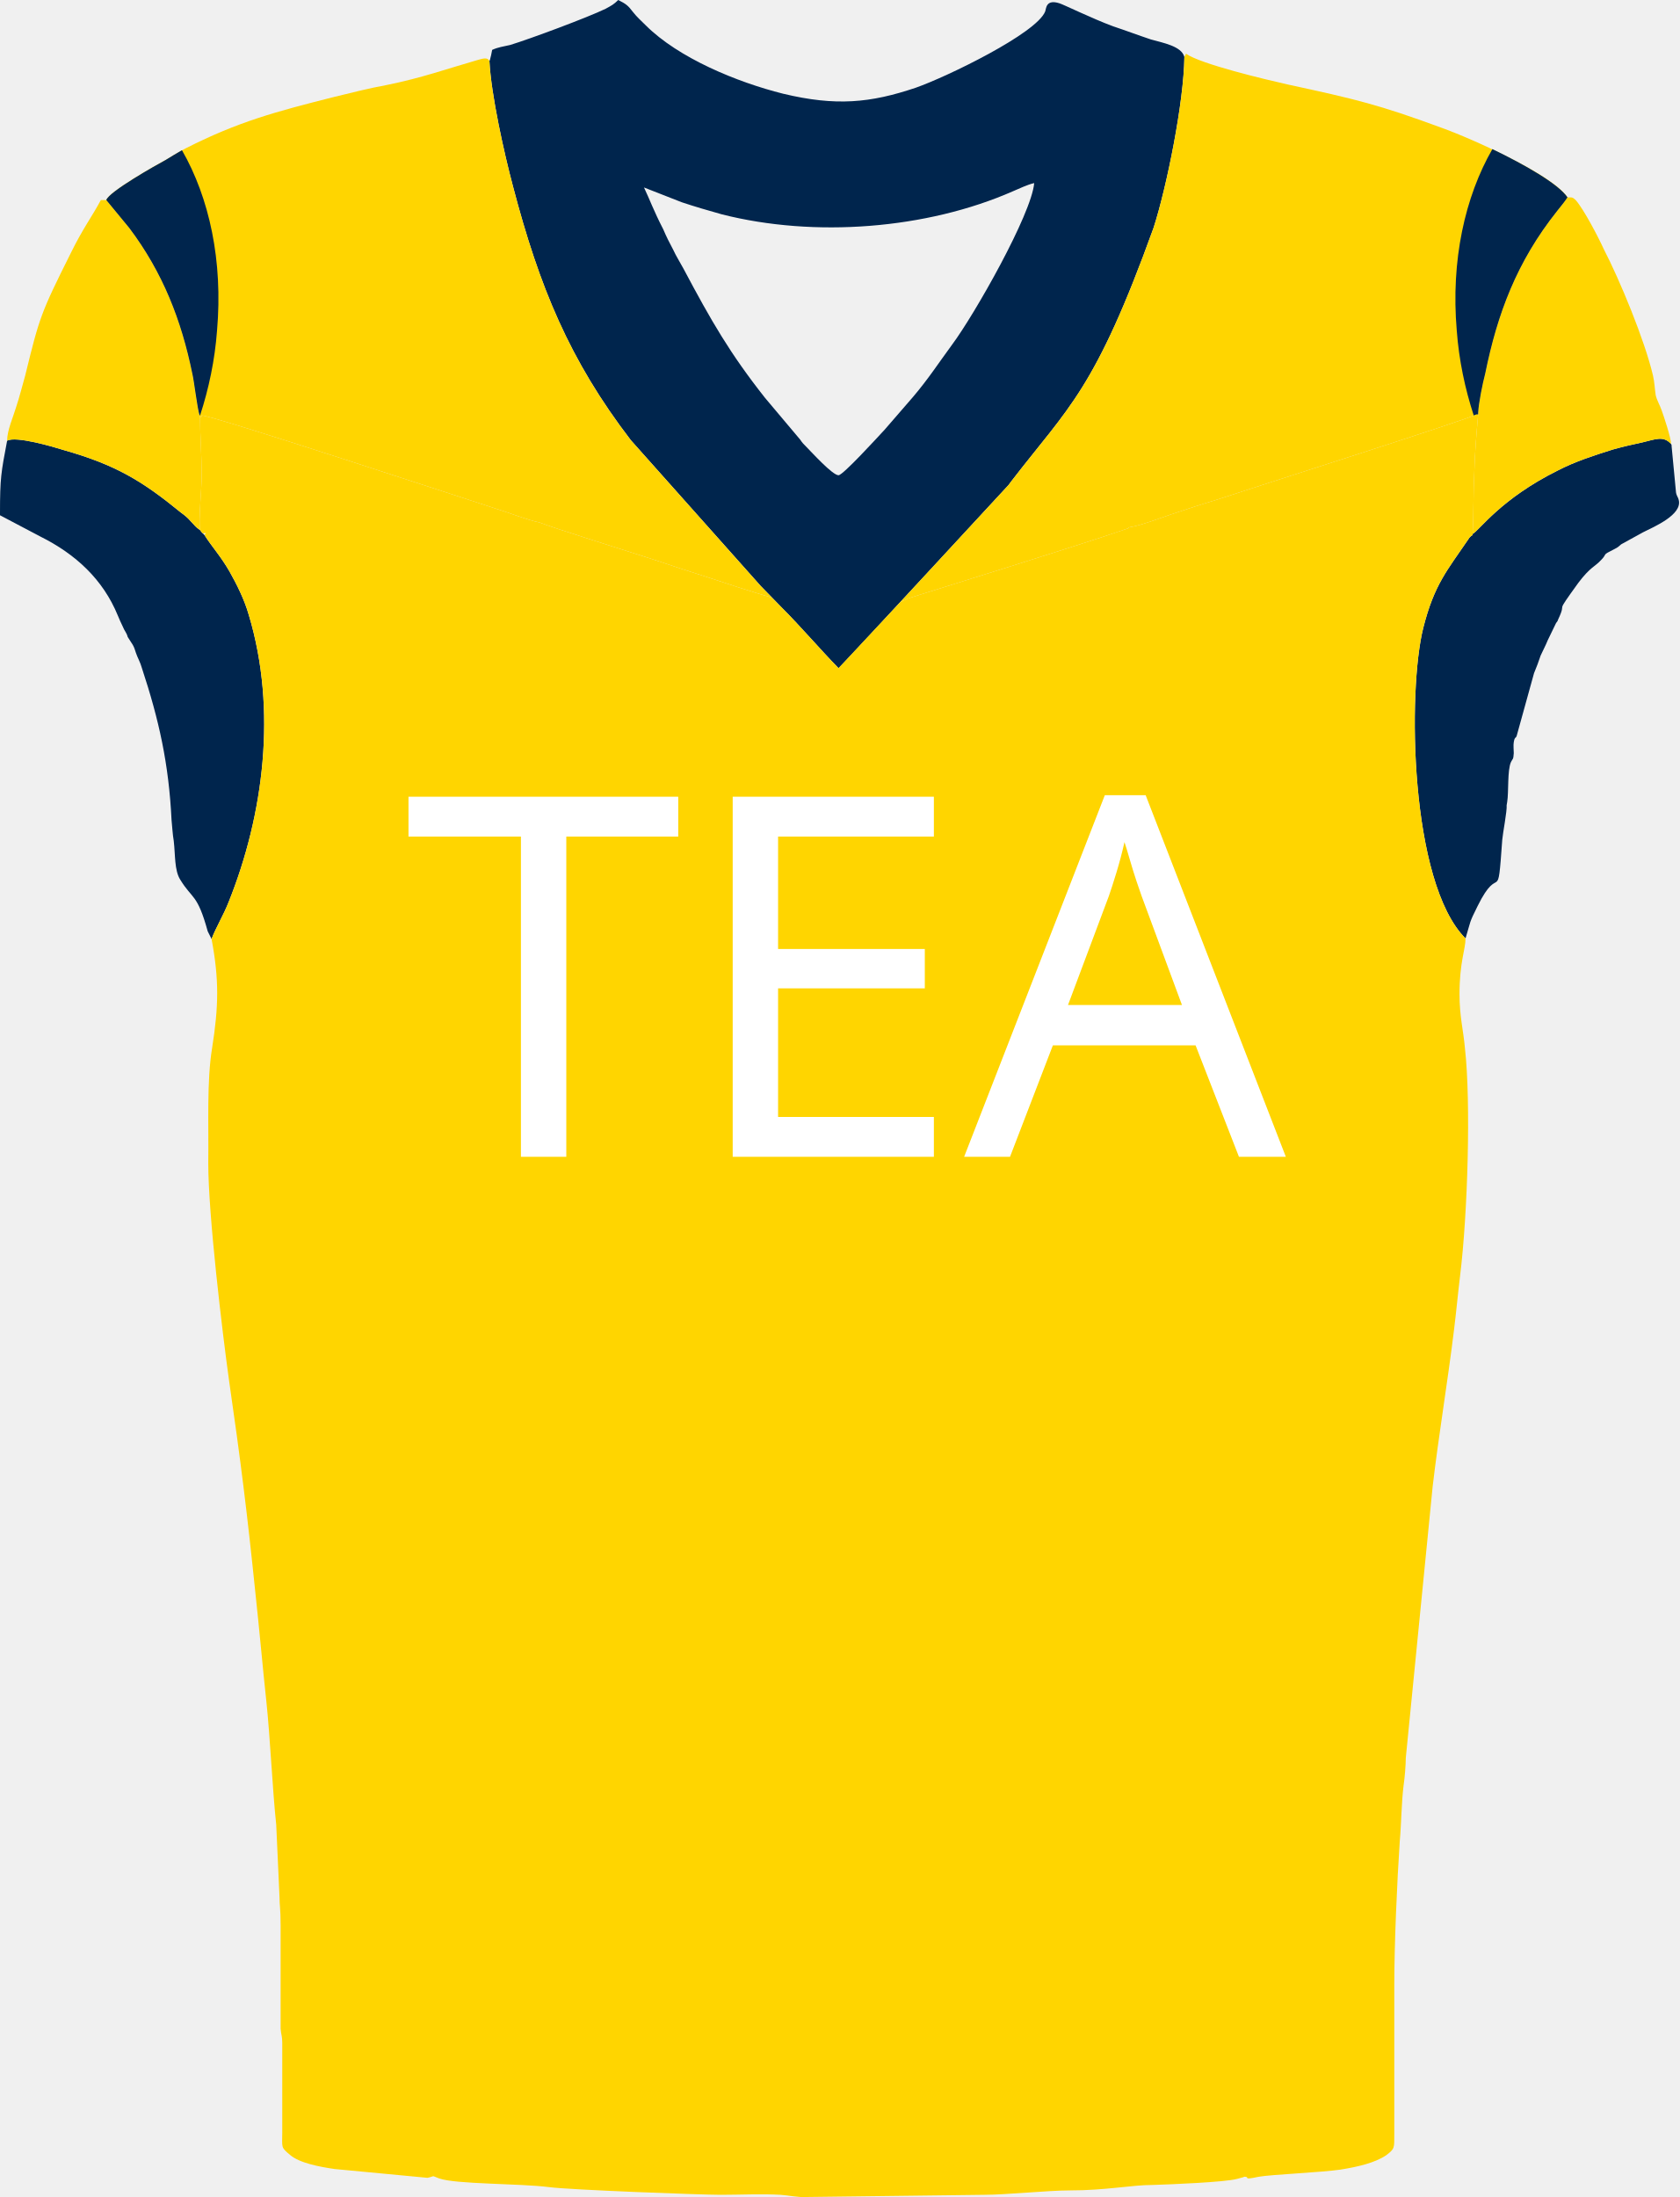
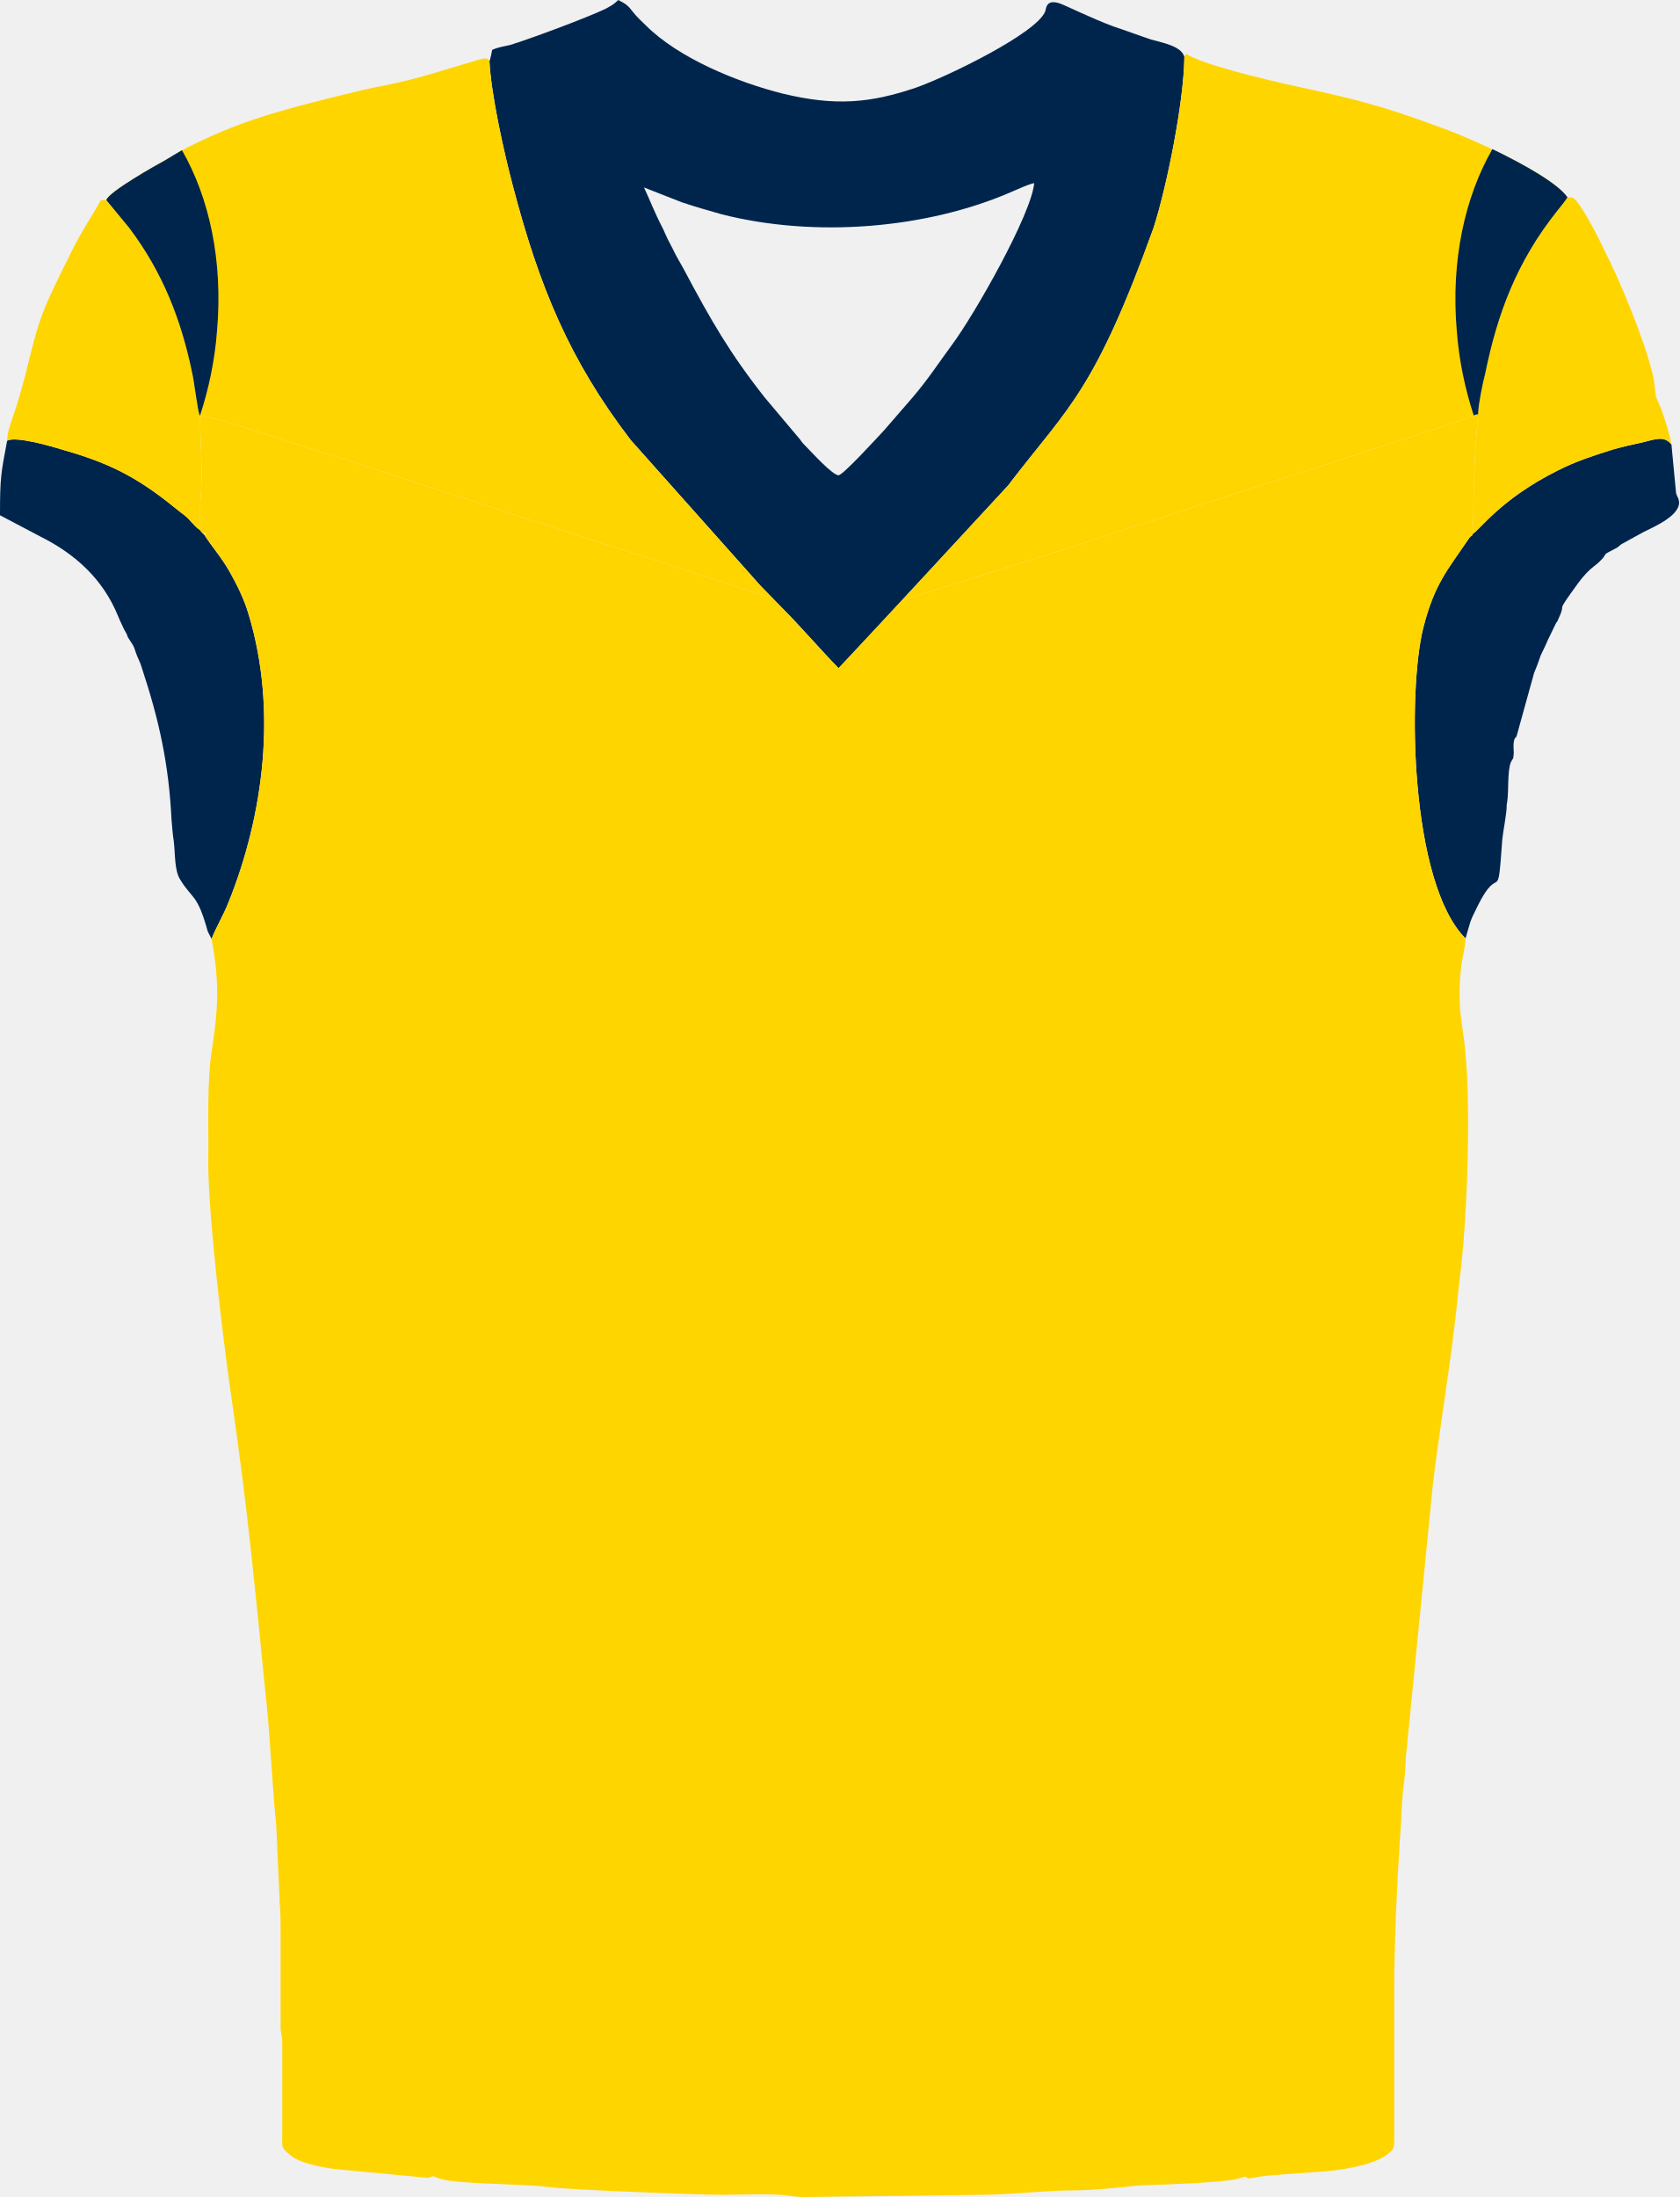
<svg xmlns="http://www.w3.org/2000/svg" xml:space="preserve" width="100%" height="100%" version="1.1" shape-rendering="geometricPrecision" text-rendering="geometricPrecision" image-rendering="optimizeQuality" fill-rule="evenodd" clip-rule="evenodd" viewBox="0 0 3064 4008" preserveAspectRatio="xMidYMid meet">
  <defs>
    <style data-fonts="true">@font-face { font-family: 'font_1'; src: url('http://127.0.0.1:8000/storage/fonts/5ZIyXfnllvfea2c03RF0XvhB4s9AbiJS5UuPNvgP') format('truetype'); }@font-face { font-family: 'font_2'; src: url('http://127.0.0.1:8000/storage/fonts/HiTBF8CNdPuu1yhMAdkdrafbOxzCEGWugdII81Rt') format('truetype'); }@font-face { font-family: 'font_3'; src: url('http://127.0.0.1:8000/storage/fonts/NTEl0gVIgAt3bQrdxmwPc3g1o1VAdu4adzElDKs8') format('truetype'); }</style>
-     <clipPath id="clip-app-1776941116993">
-       <path fill="#FFD500" d="M365 760c0,35 3,70 3,107 0,26 -6,82 -3,100l3 4 2 2c6,0 7,-2 3,3 14,22 30,39 46,67 13,23 27,51 35,79 52,173 27,365 -37,524 -9,23 -23,46 -31,67 14,74 13,123 1,199 -10,61 -6,140 -7,210 0,95 26,311 38,397 21,145 33,241 48,387 7,64 13,133 20,198 7,66 11,159 18,225l6 132c0,16 2,20 2,51l0 189c1,12 3,13 3,26l0 163c0,28 -3,27 14,41 17,15 54,22 82,26l169 16c15,-3 5,-5 21,1 30,11 146,9 201,16 38,5 277,14 313,14 35,0 74,-2 109,0 15,1 33,5 47,4l325 -4c39,0 117,-8 155,-8 68,0 113,-10 153,-10 32,-1 131,-5 153,-11l11 -3c1,0 2,-1 2,-1 13,0 -6,7 27,0 23,-4 116,-8 149,-13 31,-5 62,-12 83,-26 16,-12 15,-13 15,-39l0 -272c0,-73 5,-188 10,-262 3,-33 3,-70 7,-102 2,-13 4,-37 4,-50l49 -495c11,-94 27,-188 39,-286 4,-32 7,-65 11,-98 14,-113 20,-317 9,-415 -3,-34 -10,-59 -10,-99 0,-59 11,-82 11,-102 -102,-102 -106,-453 -77,-567 20,-79 44,-105 82,-161l2 -3 3 -3 3 -2 0 -2c2,-37 1,-75 3,-112 1,-38 4,-71 7,-106l-3 0c-9,7 -409,134 -475,156 -27,8 -54,17 -81,26 -21,7 -57,21 -78,24l-2 2c-64,22 -135,44 -201,65l-201 63 -5 3 -1 0 -8 4c-53,57 -99,106 -112,120 -35,-36 -69,-76 -104,-111l-18 -18c-33,-9 -99,-31 -114,-36 -35,-11 -68,-22 -104,-34 -40,-13 -178,-56 -206,-67 -21,-4 -56,-18 -79,-25 -59,-19 -529,-174 -537,-170 -1,4 0,3 -3,2z" data-part-name="svg-part-3" class="svg-hoverable selected selected-svg-part" style="cursor: pointer; transition: 0.3s;" />
-     </clipPath>
  </defs>
  <g id="Layer_x0020_1">
    <path fill="#00254D" d="M1530 867c-11,0 -49,-42 -58,-51 -6,-6 -8,-8 -12,-14l-64 -76c-64,-81 -98,-140 -149,-236 -7,-13 -13,-22 -19,-35 -7,-13 -12,-23 -18,-37 -18,-35 -24,-53 -35,-76l69 27c24,8 48,15 73,22 169,43 374,27 531,-42 12,-5 26,-12 39,-15 -5,57 -109,240 -150,295 -25,34 -43,62 -71,95l-52 60c-13,14 -76,83 -84,83zm-637 -756c3,62 27,169 43,229 48,183 103,317 215,463l237 266 38 39c35,35 69,75 104,111 35,-36 309,-333 310,-334l6 -8c104,-135 152,-165 259,-462 24,-75 55,-228 56,-311 -5,-20 -40,-26 -61,-32 -24,-8 -45,-16 -69,-24 -38,-14 -91,-40 -98,-42 -25,-8 -24,10 -26,15 -16,40 -179,119 -236,139 -83,28 -146,34 -242,11 -84,-21 -191,-65 -251,-125 -8,-8 -16,-15 -23,-24 -9,-12 -13,-15 -27,-22 -8,8 -12,10 -23,16 -33,16 -138,55 -174,66 -13,3 -22,4 -33,9 -1,5 -1,5 -2,10l-2 8c0,1 -1,2 -1,2z" id="svg-part-0" data-part-name="svg-part-0" class="svg-hoverable" style="cursor: pointer; transition: 0.3s;" />
    <path fill="#00254D" d="M13 804c-11,58 -13,68 -13,132l0 4 74 39c64,32 114,78 141,144 3,7 5,12 9,20 3,8 7,11 9,19l9 14c3,5 4,9 6,15 3,9 8,17 11,28 31,94 49,174 54,277 1,9 2,27 4,38 3,25 1,54 12,71 22,36 31,25 50,94l7 14c8,-21 22,-44 31,-67 64,-159 89,-351 37,-524 -8,-28 -22,-56 -35,-79 -16,-28 -32,-45 -46,-67l-3 -3 -2 -2 -3 -4c-8,-5 -10,-9 -17,-16 -5,-6 -11,-11 -18,-16 -71,-58 -119,-87 -214,-114 -19,-6 -87,-26 -103,-17zm2674 170l0 2 -3 2 -3 3 -2 3c-38,56 -62,82 -82,161 -29,114 -25,465 77,567 10,-33 6,-27 22,-59 41,-83 36,5 45,-121 1,-12 9,-53 8,-63l1 -6c3,-18 0,-58 7,-73 4,-8 4,-3 5,-16 0,-5 -1,-15 0,-20 2,-12 4,-5 6,-14l31 -112c5,-12 8,-20 12,-32 4,-9 9,-18 13,-28l15 -31c1,-2 3,-3 4,-7 18,-38 -10,-2 37,-67 22,-29 30,-29 41,-41 13,-13 0,-8 24,-20 8,-4 7,-4 13,-9l40 -22c20,-10 72,-32 65,-59 -1,-5 -4,-7 -5,-14l-8 -84c0,-3 0,-2 -1,-4 -14,-16 -30,-8 -52,-3 -19,4 -36,8 -54,13 -35,11 -69,22 -100,38 -105,52 -144,110 -156,116z" id="svg-part-1" data-part-name="svg-part-1" class="svg-hoverable" style="cursor: pointer; transition: 0.3s;" />
    <path fill="#FFD500" d="M13 804c16,-9 84,11 103,17 95,27 143,56 214,114 7,5 13,10 18,16 7,7 9,11 17,16 -3,-18 3,-74 3,-100 0,-37 -3,-72 -3,-107 -4,-6 -11,-65 -14,-78 -20,-98 -54,-185 -115,-266l-42 -51 -10 0c-16,30 -33,52 -55,97 -55,110 -57,117 -83,223 -6,21 -10,38 -17,59 -5,17 -16,41 -16,60zm2697 -123c-5,19 -12,54 -13,72l0 3c-3,35 -6,68 -7,106 -2,37 -1,75 -3,112 12,-6 51,-64 156,-116 31,-16 65,-27 100,-38 18,-5 35,-9 54,-13 22,-5 38,-13 52,3 0,-11 -13,-50 -17,-61 -3,-9 -9,-19 -11,-28 -2,-13 -2,-23 -5,-36 -15,-64 -60,-173 -90,-231 -9,-20 -36,-72 -51,-89 -6,-5 -5,-5 -15,-5 -5,8 -12,16 -19,25 -74,93 -109,188 -131,296z" id="svg-part-2" data-part-name="svg-part-2" class="svg-hoverable" style="cursor: pointer; transition: 0.3s;" />
-     <path fill="#FFD500" d="M365 760c0,35 3,70 3,107 0,26 -6,82 -3,100l3 4 2 2c6,0 7,-2 3,3 14,22 30,39 46,67 13,23 27,51 35,79 52,173 27,365 -37,524 -9,23 -23,46 -31,67 14,74 13,123 1,199 -10,61 -6,140 -7,210 0,95 26,311 38,397 21,145 33,241 48,387 7,64 13,133 20,198 7,66 11,159 18,225l6 132c0,16 2,20 2,51l0 189c1,12 3,13 3,26l0 163c0,28 -3,27 14,41 17,15 54,22 82,26l169 16c15,-3 5,-5 21,1 30,11 146,9 201,16 38,5 277,14 313,14 35,0 74,-2 109,0 15,1 33,5 47,4l325 -4c39,0 117,-8 155,-8 68,0 113,-10 153,-10 32,-1 131,-5 153,-11l11 -3c1,0 2,-1 2,-1 13,0 -6,7 27,0 23,-4 116,-8 149,-13 31,-5 62,-12 83,-26 16,-12 15,-13 15,-39l0 -272c0,-73 5,-188 10,-262 3,-33 3,-70 7,-102 2,-13 4,-37 4,-50l49 -495c11,-94 27,-188 39,-286 4,-32 7,-65 11,-98 14,-113 20,-317 9,-415 -3,-34 -10,-59 -10,-99 0,-59 11,-82 11,-102 -102,-102 -106,-453 -77,-567 20,-79 44,-105 82,-161l2 -3 3 -3 3 -2 0 -2c2,-37 1,-75 3,-112 1,-38 4,-71 7,-106l-3 0c-9,7 -409,134 -475,156 -27,8 -54,17 -81,26 -21,7 -57,21 -78,24l-2 2c-64,22 -135,44 -201,65l-201 63 -5 3 -1 0 -8 4c-53,57 -99,106 -112,120 -35,-36 -69,-76 -104,-111l-18 -18c-33,-9 -99,-31 -114,-36 -35,-11 -68,-22 -104,-34 -40,-13 -178,-56 -206,-67 -21,-4 -56,-18 -79,-25 -59,-19 -529,-174 -537,-170 -1,4 0,3 -3,2z" id="svg-part-3" data-part-name="svg-part-3" class="svg-hoverable selected selected-svg-part" style="cursor: pointer; transition: 0.3s;" />
+     <path fill="#FFD500" d="M365 760c0,35 3,70 3,107 0,26 -6,82 -3,100l3 4 2 2c6,0 7,-2 3,3 14,22 30,39 46,67 13,23 27,51 35,79 52,173 27,365 -37,524 -9,23 -23,46 -31,67 14,74 13,123 1,199 -10,61 -6,140 -7,210 0,95 26,311 38,397 21,145 33,241 48,387 7,64 13,133 20,198 7,66 11,159 18,225l6 132c0,16 2,20 2,51l0 189c1,12 3,13 3,26l0 163c0,28 -3,27 14,41 17,15 54,22 82,26l169 16c15,-3 5,-5 21,1 30,11 146,9 201,16 38,5 277,14 313,14 35,0 74,-2 109,0 15,1 33,5 47,4l325 -4c39,0 117,-8 155,-8 68,0 113,-10 153,-10 32,-1 131,-5 153,-11l11 -3c1,0 2,-1 2,-1 13,0 -6,7 27,0 23,-4 116,-8 149,-13 31,-5 62,-12 83,-26 16,-12 15,-13 15,-39l0 -272c0,-73 5,-188 10,-262 3,-33 3,-70 7,-102 2,-13 4,-37 4,-50l49 -495c11,-94 27,-188 39,-286 4,-32 7,-65 11,-98 14,-113 20,-317 9,-415 -3,-34 -10,-59 -10,-99 0,-59 11,-82 11,-102 -102,-102 -106,-453 -77,-567 20,-79 44,-105 82,-161l2 -3 3 -3 3 -2 0 -2c2,-37 1,-75 3,-112 1,-38 4,-71 7,-106l-3 0c-9,7 -409,134 -475,156 -27,8 -54,17 -81,26 -21,7 -57,21 -78,24l-2 2c-64,22 -135,44 -201,65l-201 63 -5 3 -1 0 -8 4c-53,57 -99,106 -112,120 -35,-36 -69,-76 -104,-111l-18 -18c-33,-9 -99,-31 -114,-36 -35,-11 -68,-22 -104,-34 -40,-13 -178,-56 -206,-67 -21,-4 -56,-18 -79,-25 -59,-19 -529,-174 -537,-170 -1,4 0,3 -3,2z" id="svg-part-3" data-part-name="svg-part-3" class="svg-hoverable selected-svg-part selected" style="cursor: pointer; transition: 0.3s;" />
    <path fill="#FFD500" d="M2860 360c-27,-41 -174,-107 -230,-127 -114,-42 -156,-52 -281,-79 -40,-9 -158,-37 -185,-56l-3 6c-1,83 -32,236 -56,311 -107,297 -155,327 -259,462l-6 8c0,0 -109,118 -198,214l8 -4 1 0 5 -3 201 -63c66,-21 137,-43 201,-65l2 -2c21,-3 57,-17 78,-24 27,-9 54,-18 81,-26 66,-22 466,-149 475,-156l3 0 0 -3c1,-18 8,-53 13,-72 22,-108 57,-203 131,-296 7,-9 14,-17 19,-25zm-1967 -249c-4,-7 -12,-4 -20,-2 -59,17 -103,33 -167,46 -33,6 -64,14 -97,22 -107,27 -174,45 -269,93 -14,7 -24,14 -38,22 -15,8 -104,58 -108,73l42 51c61,81 95,168 115,266 3,13 10,72 14,78 3,1 2,2 3,-2 8,-4 478,151 537,170 23,7 58,21 79,25 28,11 166,54 206,67 36,12 69,23 104,34 15,5 81,27 114,36l18 18 -38 -39 -237 -266c-112,-146 -167,-280 -215,-463 -16,-60 -40,-167 -43,-229z" id="svg-part-4" data-part-name="svg-part-4" class="svg-hoverable" style="cursor: pointer; transition: 0.3s;" />
    <path fill="#00254D" d="M2860 360c-17,-25 -79,-60 -137,-88 -50,87 -76,203 -65,331 4,54 15,106 31,155 2,-1 4,-2 5,-2l3 0 0 -3c1,-18 8,-53 13,-72 22,-108 57,-203 131,-296 7,-9 14,-17 19,-25zm-2528 -86c50,87 75,202 64,329 -4,54 -15,106 -31,155l-1 -1c-4,-12 -10,-63 -13,-75 -20,-98 -54,-185 -115,-266l-42 -51c4,-15 93,-65 108,-73 11,-7 20,-12 30,-18z" id="svg-part-5" data-part-name="svg-part-5" class="svg-hoverable" style="cursor: pointer; transition: 0.3s;" />
  </g>
  <g id="mascot-overlay-group" />
-   <g id="app-group-app-1776941116993" clip-path="url(#clip-app-1776941116993)">
-     <text id="app-1776941116993" x="1541.58" y="1791.08" font-size="920" fill="#FFFFFF" text-anchor="middle" dominant-baseline="middle" paint-order="stroke fill" stroke-linejoin="miter" style="font-family: font_1; cursor: move;">TEA</text>
-   </g>
</svg>
